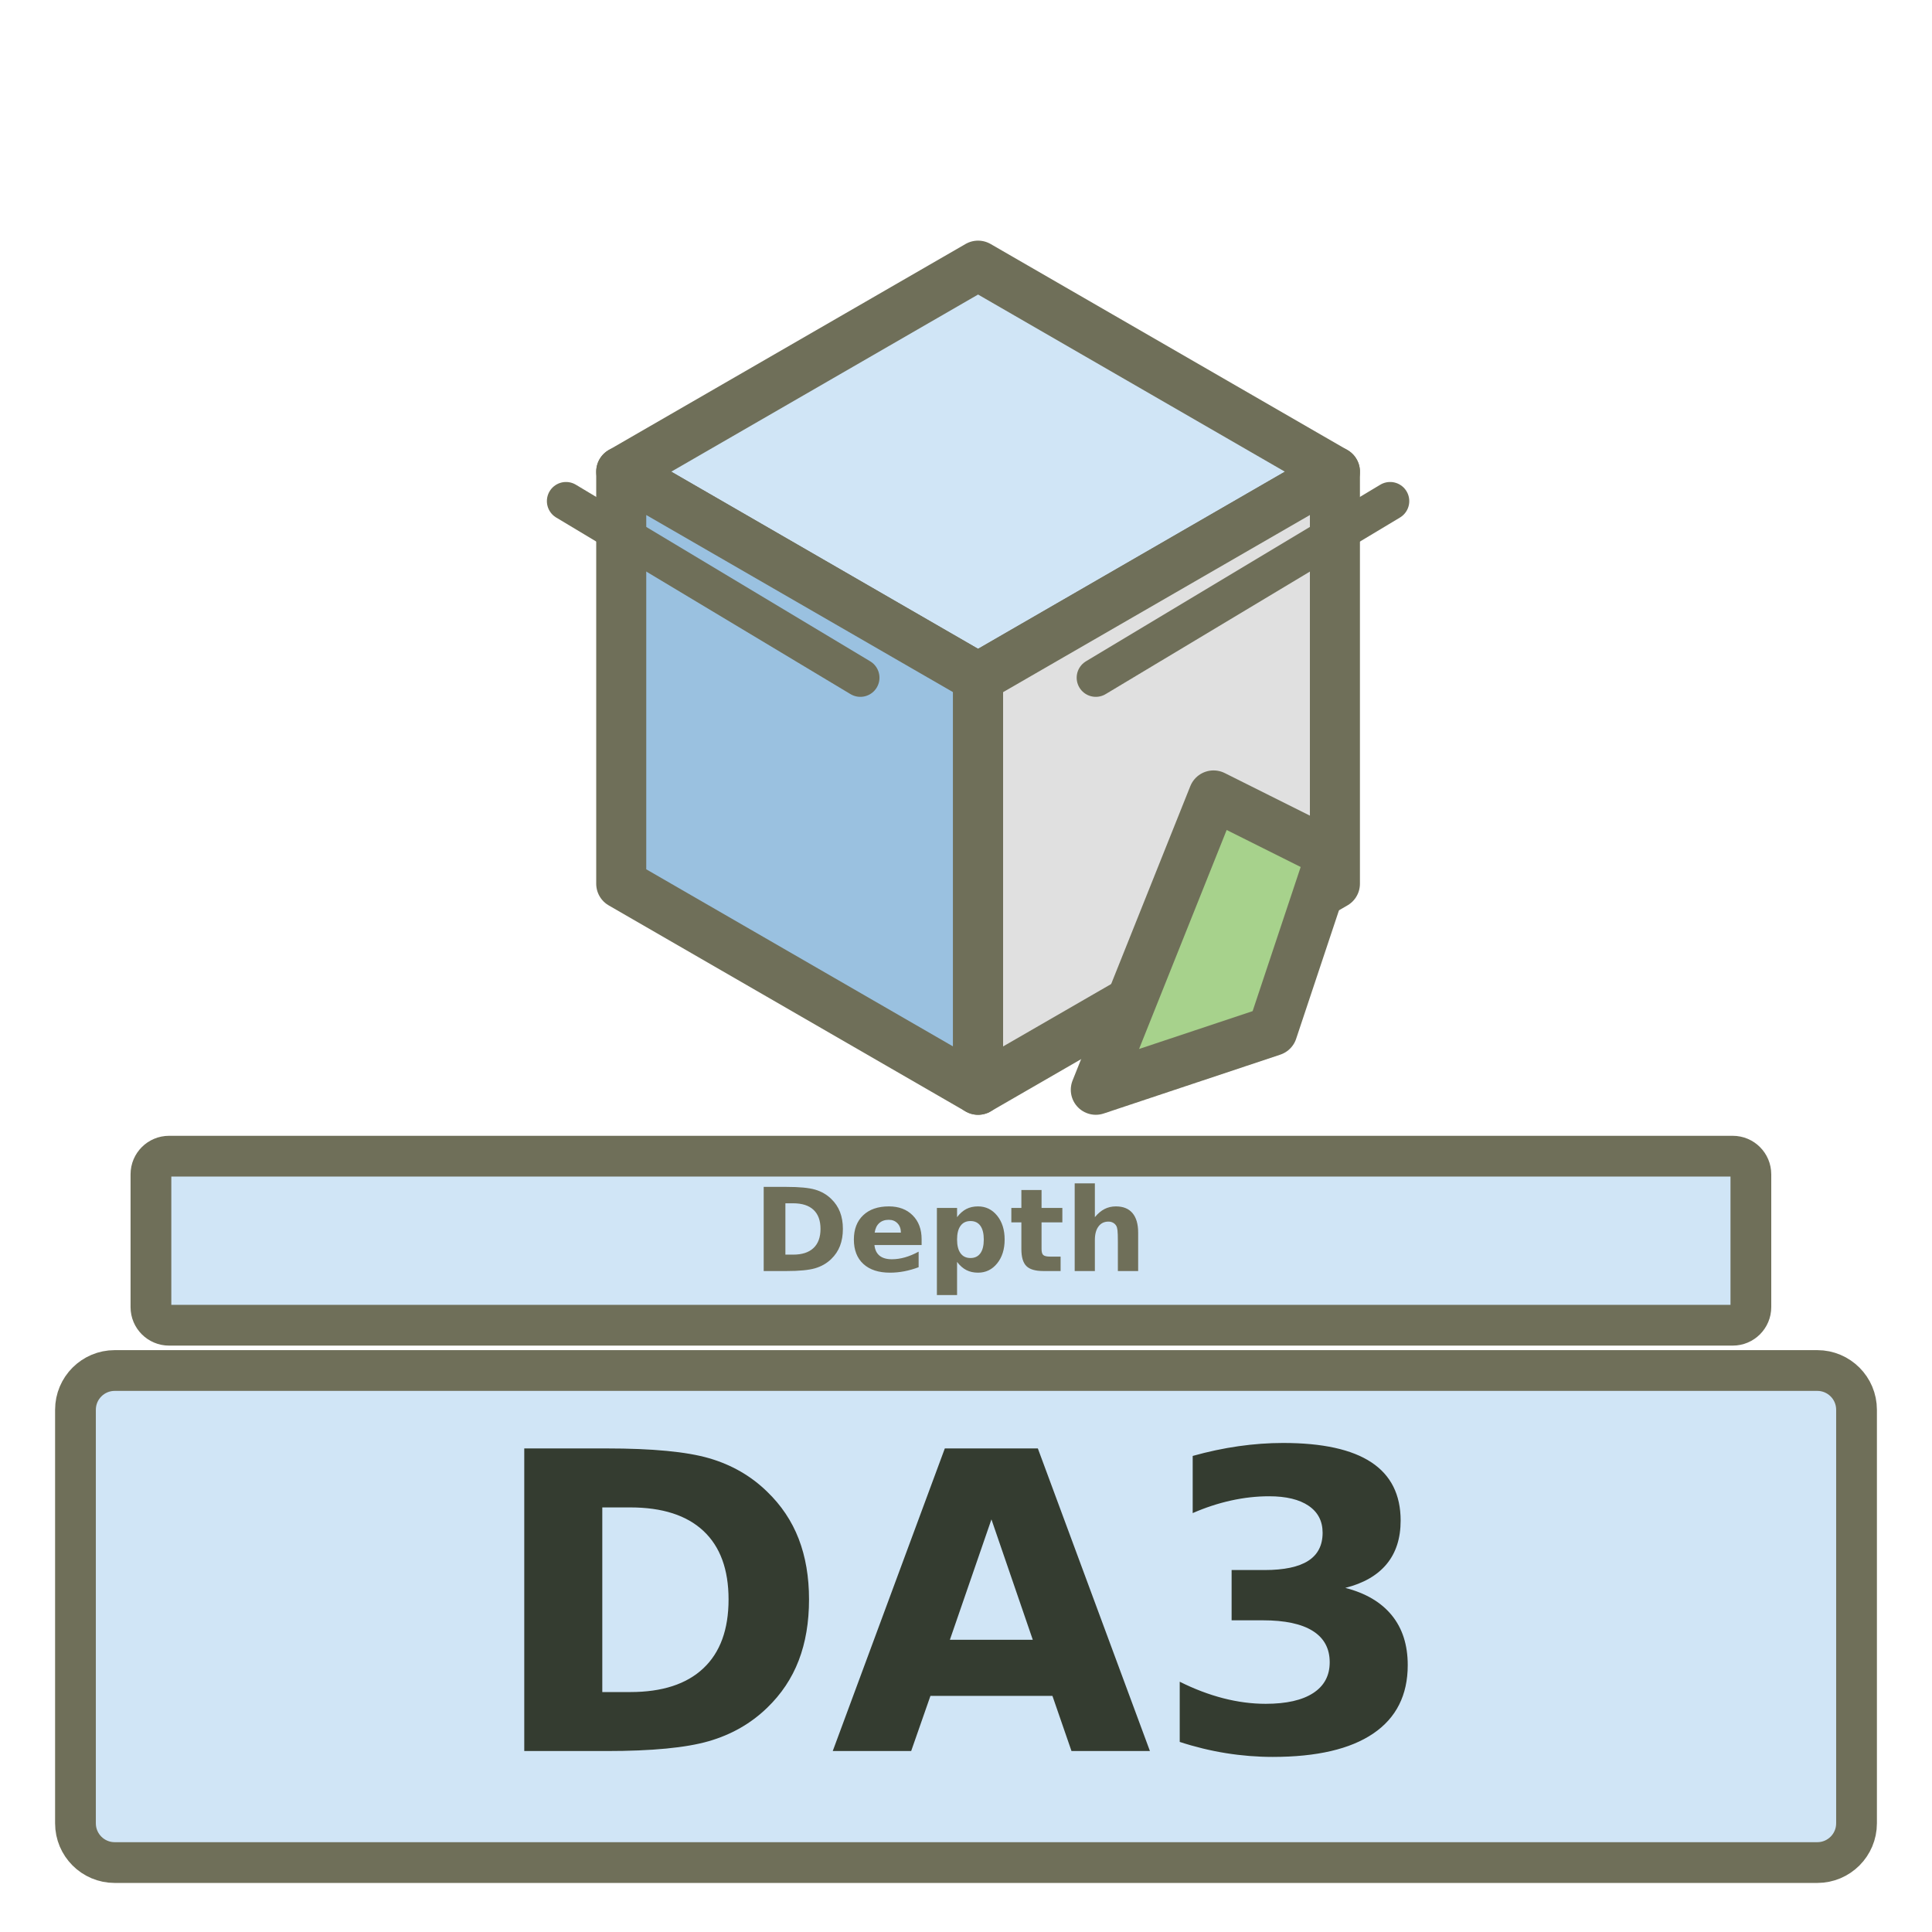
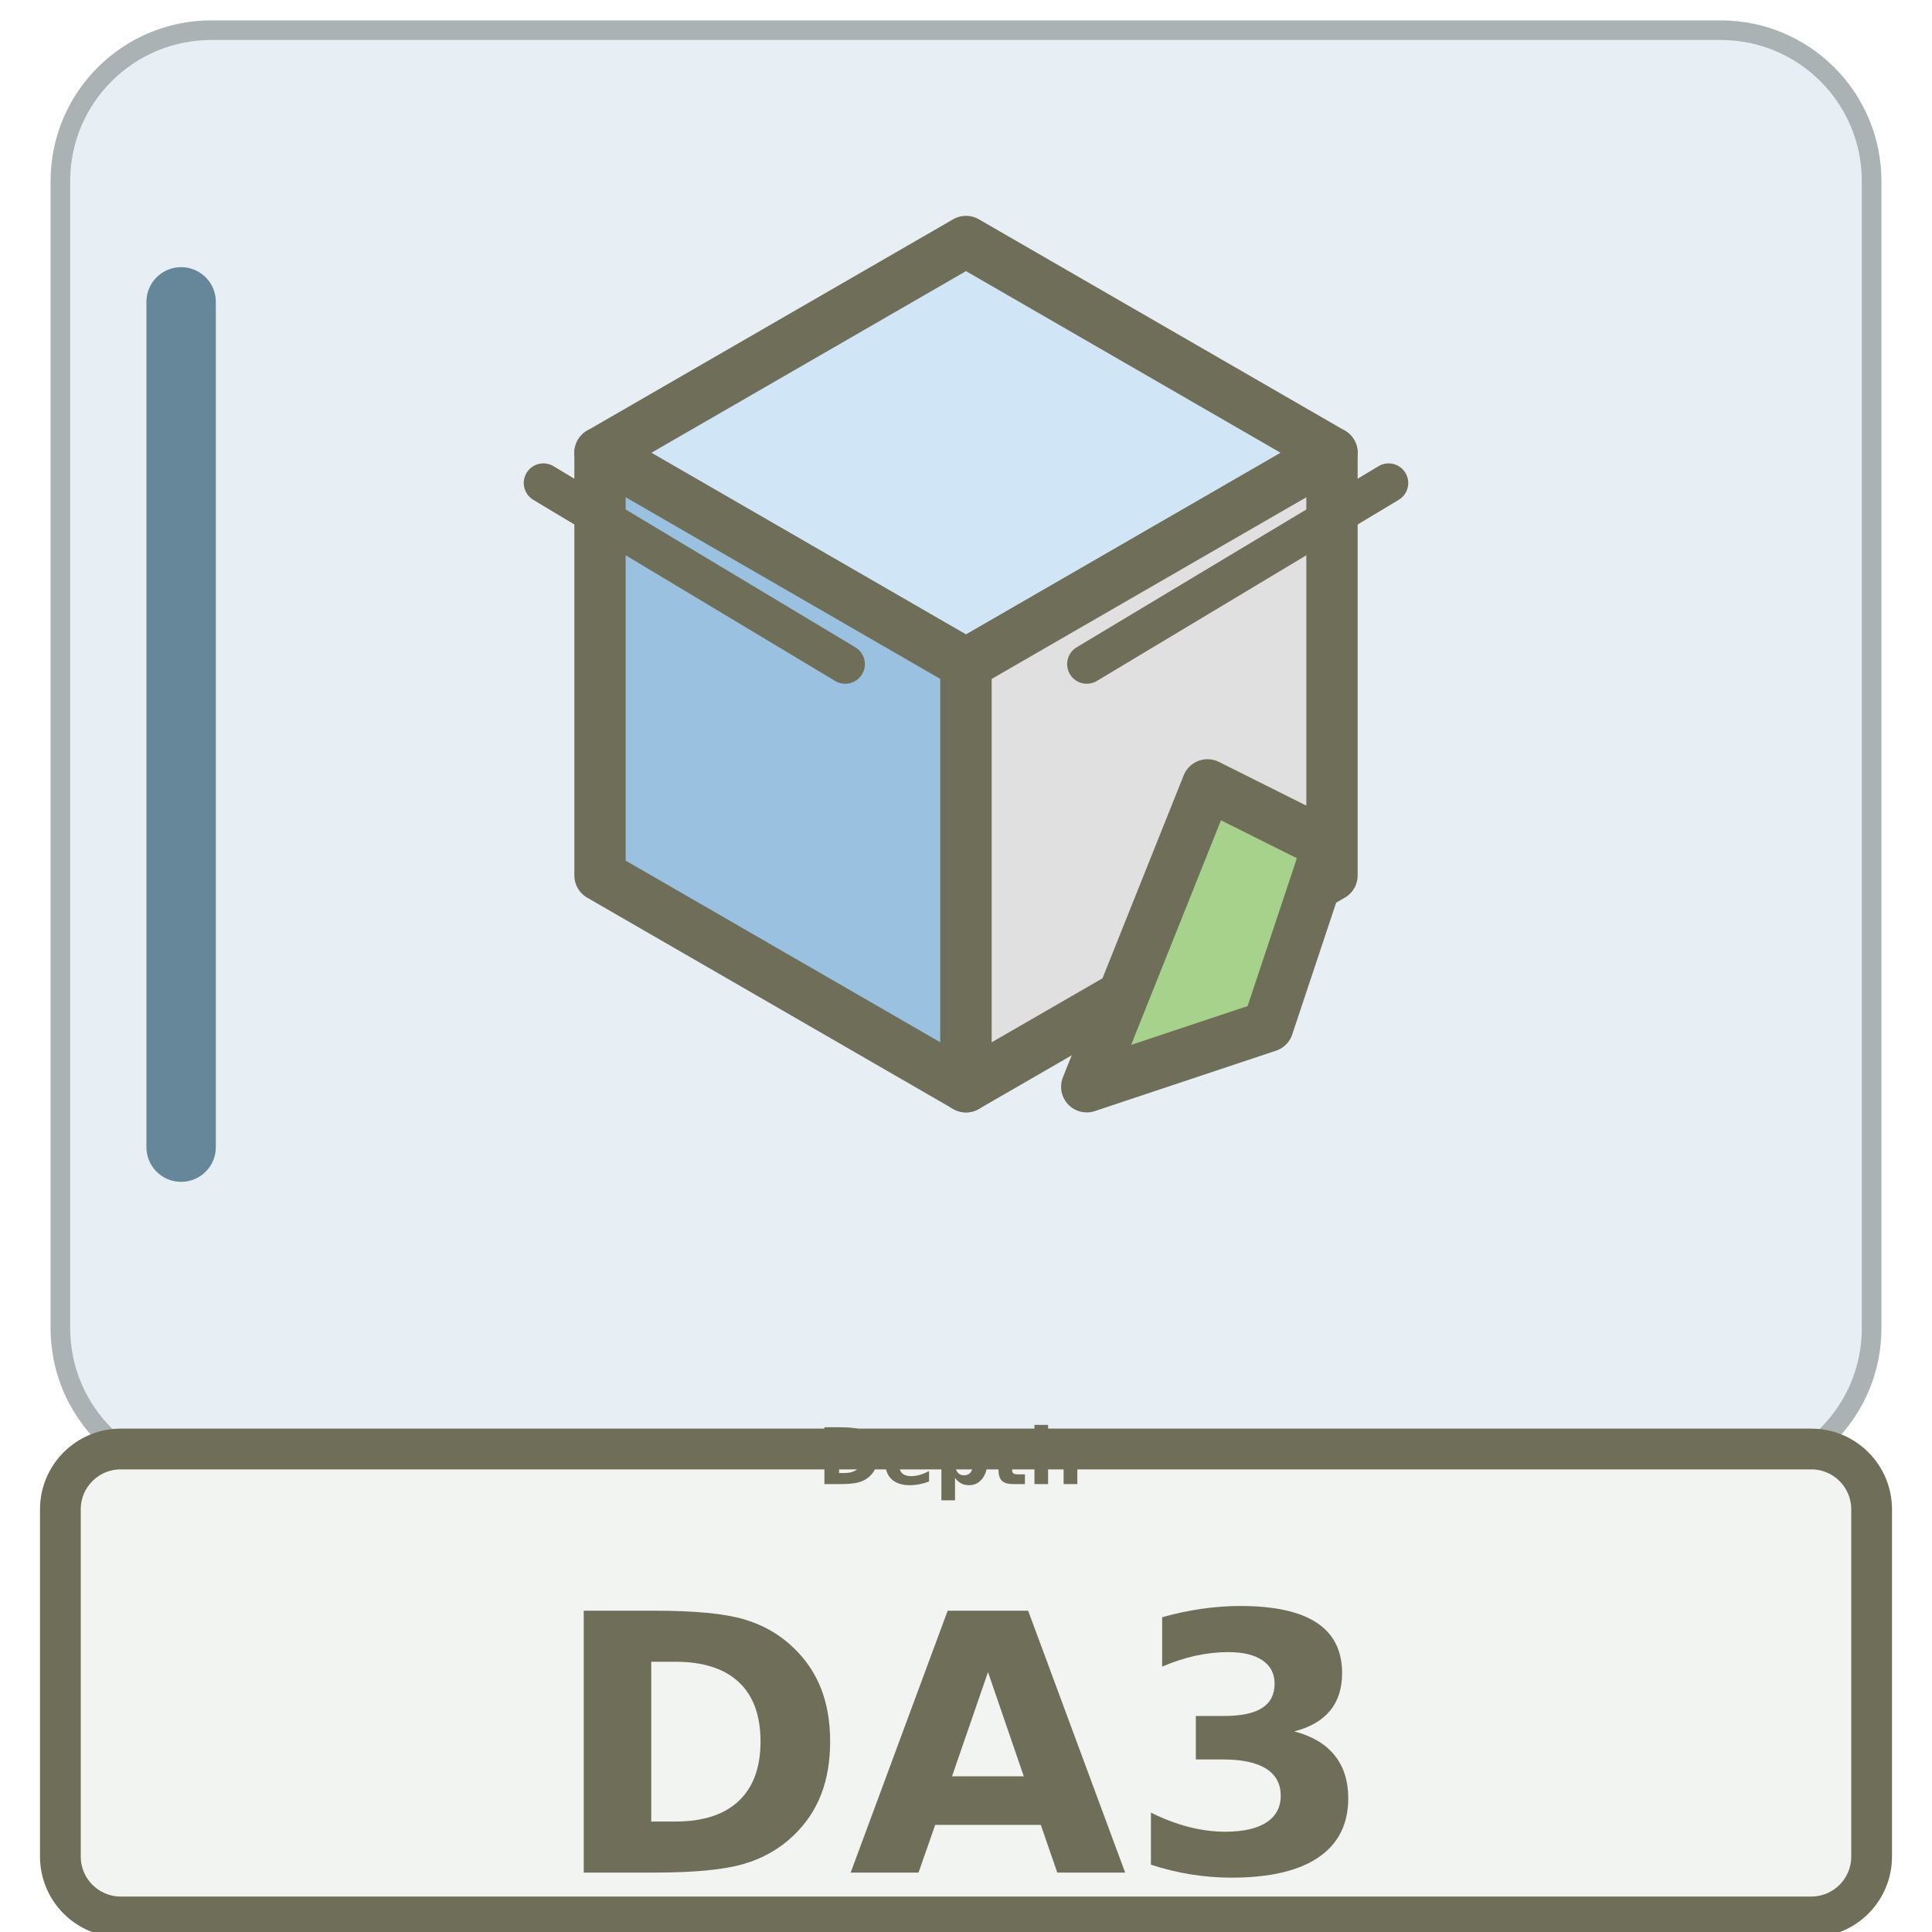
<svg xmlns="http://www.w3.org/2000/svg" width="128" height="128" viewBox="0 0 64 64" stroke="#6F6F59" stroke-width="1.35" stroke-linecap="round" stroke-linejoin="round">
-   <g stroke-width=".85" transform="translate(9 1) scale(1.95)">
+   <rect x="2" y="1" width="60" height="48" rx="5" fill="#E8EFF4" stroke="#ABB2B3" stroke-width=".65" />
+   <path d="M 6 10 V 38" stroke="#668699" stroke-width="2.3" stroke-linecap="round" />
+   <g data-feature="depth" transform="translate(8 0) scale(2)" stroke-width=".85">
    <path d="M 12 4 L 18.062 7.5 L 12 11 L 5.938 7.5 Z" fill="#D0E5F6" stroke="#6F6F59" />
    <path d="M 5.938 7.5 L 12 11 L 12 18 L 5.938 14.5 Z" fill="#9AC1E0" stroke="#6F6F59" />
    <path d="M 18.062 7.5 L 12 11 L 12 18 L 18.062 14.5 Z" fill="#E0E0E0" stroke="#6F6F59" />
    <path d="M 5 8 L 10 11 M 19 8 L 14 11" fill="none" stroke-width="0.65" />
    <path d="M 16 13 L 18 14 L 17 17 L 14 18 Z" fill="#A7D28C" stroke="#6F6F59" />
  </g>
+   <rect x="2" y="48" width="60" height="15.5" rx="2" fill="#F2F4F2" />
  <g data-source-captions="true">
-     <rect x="5.0" y="38.3" width="53.0" height="5.6" rx="0.6" fill="#D0E5F6" stroke="#6F6F59" />
-     <path data-label="Depth" d="M573 -1202V-291H711Q947 -291 1071.5 -408.0Q1196 -525 1196 -748Q1196 -970 1072.0 -1086.0Q948 -1202 711 -1202ZM188 -1493H594Q934 -1493 1100.5 -1444.5Q1267 -1396 1386 -1280Q1491 -1179 1542.0 -1047.0Q1593 -915 1593 -748Q1593 -579 1542.0 -446.5Q1491 -314 1386 -213Q1266 -97 1098.0 -48.5Q930 0 594 0H188ZM2990 -563V-461H2153Q2166 -335 2244.0 -272.0Q2322 -209 2462 -209Q2575 -209 2693.5 -242.5Q2812 -276 2937 -344V-68Q2810 -20 2683.0 4.5Q2556 29 2429 29Q2125 29 1956.5 -125.5Q1788 -280 1788 -559Q1788 -833 1953.5 -990.0Q2119 -1147 2409 -1147Q2673 -1147 2831.5 -988.0Q2990 -829 2990 -563ZM2622 -682Q2622 -784 2562.5 -846.5Q2503 -909 2407 -909Q2303 -909 2238.0 -850.5Q2173 -792 2157 -682ZM3619 -162V426H3261V-1120H3619V-956Q3693 -1054 3783.0 -1100.5Q3873 -1147 3990 -1147Q4197 -1147 4330.0 -982.5Q4463 -818 4463 -559Q4463 -300 4330.0 -135.5Q4197 29 3990 29Q3873 29 3783.0 -17.5Q3693 -64 3619 -162ZM3857 -887Q3742 -887 3680.5 -802.5Q3619 -718 3619 -559Q3619 -400 3680.5 -315.5Q3742 -231 3857 -231Q3972 -231 4032.5 -315.0Q4093 -399 4093 -559Q4093 -719 4032.5 -803.0Q3972 -887 3857 -887ZM5118 -1438V-1120H5487V-864H5118V-389Q5118 -311 5149.0 -283.5Q5180 -256 5272 -256H5456V0H5149Q4937 0 4848.5 -88.5Q4760 -177 4760 -389V-864H4582V-1120H4760V-1438ZM6832 -682V0H6472V-111V-520Q6472 -667 6465.5 -722.0Q6459 -777 6443 -803Q6422 -838 6386.0 -857.5Q6350 -877 6304 -877Q6192 -877 6128.0 -790.5Q6064 -704 6064 -551V0H5706V-1556H6064V-956Q6145 -1054 6236.0 -1100.5Q6327 -1147 6437 -1147Q6631 -1147 6731.5 -1028.0Q6832 -909 6832 -682Z" transform="translate(24.94753 42.10474) scale(0.001867)" fill="#6F6F59" stroke="none" />
+     <path data-label="Depth" d="M573 -1202V-291H711Q947 -291 1071.5 -408.0Q1196 -525 1196 -748Q1196 -970 1072.0 -1086.0Q948 -1202 711 -1202ZM188 -1493H594Q934 -1493 1100.5 -1444.5Q1267 -1396 1386 -1280Q1491 -1179 1542.0 -1047.0Q1593 -915 1593 -748Q1593 -579 1542.0 -446.5Q1491 -314 1386 -213Q1266 -97 1098.0 -48.5Q930 0 594 0H188ZM2990 -563V-461H2153Q2166 -335 2244.0 -272.0Q2322 -209 2462 -209Q2575 -209 2693.5 -242.5Q2812 -276 2937 -344V-68Q2810 -20 2683.0 4.5Q2556 29 2429 29Q2125 29 1956.5 -125.5Q1788 -280 1788 -559Q1788 -833 1953.5 -990.0Q2119 -1147 2409 -1147Q2673 -1147 2831.5 -988.0Q2990 -829 2990 -563ZM2622 -682Q2622 -784 2562.5 -846.5Q2503 -909 2407 -909Q2303 -909 2238.0 -850.5Q2173 -792 2157 -682ZM3619 -162V426H3261V-1120H3619V-956Q3693 -1054 3783.0 -1100.5Q3873 -1147 3990 -1147Q4197 -1147 4330.0 -982.5Q4463 -818 4463 -559Q4463 -300 4330.0 -135.5Q4197 29 3990 29Q3873 29 3783.0 -17.5Q3693 -64 3619 -162ZM3857 -887Q3742 -887 3680.5 -802.5Q3619 -718 3619 -559Q3619 -400 3680.5 -315.5Q3742 -231 3857 -231Q3972 -231 4032.5 -315.0Q4093 -399 4093 -559Q4093 -719 4032.5 -803.0Q3972 -887 3857 -887ZM5118 -1438V-1120H5487V-864H5118V-389Q5118 -311 5149.0 -283.5Q5180 -256 5272 -256H5456V0H5149Q4937 0 4848.5 -88.5Q4760 -177 4760 -389V-864H4582V-1120H4760V-1438ZM6832 -682V0H6472V-111V-520Q6472 -667 6465.5 -722.0Q6459 -777 6443 -803Q6422 -838 6386.0 -857.5Q6350 -877 6304 -877Q6192 -877 6128.0 -790.5Q6064 -704 6064 -551V0H5706V-1556H6064V-956Q6145 -1054 6236.0 -1100.5Q6327 -1147 6437 -1147Q6631 -1147 6731.5 -1028.0Q6832 -909 6832 -682Z" transform="translate(27.07265 49.16266) scale(0.001261)" fill="#6F6F59" stroke="none" />
  </g>
-   <rect x="2.5" y="45.4" width="59" height="16.3" rx="1.3" fill="#D0E5F6" stroke="#6F6F59" />
  <g data-plugin-name="DA3" data-name-lines="1">
-     <path data-label="DA3" d="M573 -1202V-291H711Q947 -291 1071.5 -408.0Q1196 -525 1196 -748Q1196 -970 1072.0 -1086.0Q948 -1202 711 -1202ZM188 -1493H594Q934 -1493 1100.5 -1444.5Q1267 -1396 1386 -1280Q1491 -1179 1542.0 -1047.0Q1593 -915 1593 -748Q1593 -579 1542.0 -446.5Q1491 -314 1386 -213Q1266 -97 1098.0 -48.5Q930 0 594 0H188ZM2794 -272H2192L2097 0H1710L2263 -1493H2722L3275 0H2888ZM2288 -549H2697L2493 -1143ZM4239 -805Q4390 -766 4468.5 -669.5Q4547 -573 4547 -424Q4547 -202 4377.0 -86.5Q4207 29 3881 29Q3766 29 3650.5 10.5Q3535 -8 3422 -45V-342Q3530 -288 3636.5 -260.5Q3743 -233 3846 -233Q3999 -233 4080.5 -286.0Q4162 -339 4162 -438Q4162 -540 4078.5 -592.5Q3995 -645 3832 -645H3678V-893H3840Q3985 -893 4056.0 -938.5Q4127 -984 4127 -1077Q4127 -1163 4058.0 -1210.0Q3989 -1257 3863 -1257Q3770 -1257 3675.0 -1236.0Q3580 -1215 3486 -1174V-1456Q3600 -1488 3712.0 -1504.0Q3824 -1520 3932 -1520Q4223 -1520 4367.5 -1424.5Q4512 -1329 4512 -1137Q4512 -1006 4443.0 -922.5Q4374 -839 4239 -805Z" transform="translate(16.10458 58.00529) scale(0.006714)" fill="#343C30" stroke="none" />
+     <path data-label="DA3" d="M573 -1202V-291H711Q947 -291 1071.5 -408.0Q1196 -525 1196 -748Q1196 -970 1072.0 -1086.0Q948 -1202 711 -1202ZM188 -1493H594Q934 -1493 1100.5 -1444.5Q1267 -1396 1386 -1280Q1491 -1179 1542.0 -1047.0Q1593 -915 1593 -748Q1593 -579 1542.0 -446.5Q1491 -314 1386 -213Q1266 -97 1098.0 -48.5Q930 0 594 0H188ZM2794 -272H2192L2097 0H1710L2263 -1493H2722L3275 0H2888ZM2288 -549H2697L2493 -1143ZM4239 -805Q4390 -766 4468.5 -669.5Q4547 -573 4547 -424Q4547 -202 4377.0 -86.5Q4207 29 3881 29Q3766 29 3650.5 10.5Q3535 -8 3422 -45V-342Q3530 -288 3636.5 -260.5Q3743 -233 3846 -233Q3999 -233 4080.5 -286.0Q4162 -339 4162 -438Q4162 -540 4078.5 -592.5Q3995 -645 3832 -645H3678V-893H3840Q3985 -893 4056.0 -938.5Q4127 -984 4127 -1077Q4127 -1163 4058.0 -1210.0Q3989 -1257 3863 -1257Q3770 -1257 3675.0 -1236.0Q3580 -1215 3486 -1174V-1456Q3600 -1488 3712.0 -1504.0Q3824 -1520 3932 -1520Q4223 -1520 4367.5 -1424.5Q4512 -1329 4512 -1137Q4512 -1006 4443.0 -922.5Q4374 -839 4239 -805Z" transform="translate(18.24435 62.0315) scale(0.00581)" fill="#6F6F59" stroke="none" />
  </g>
</svg>
